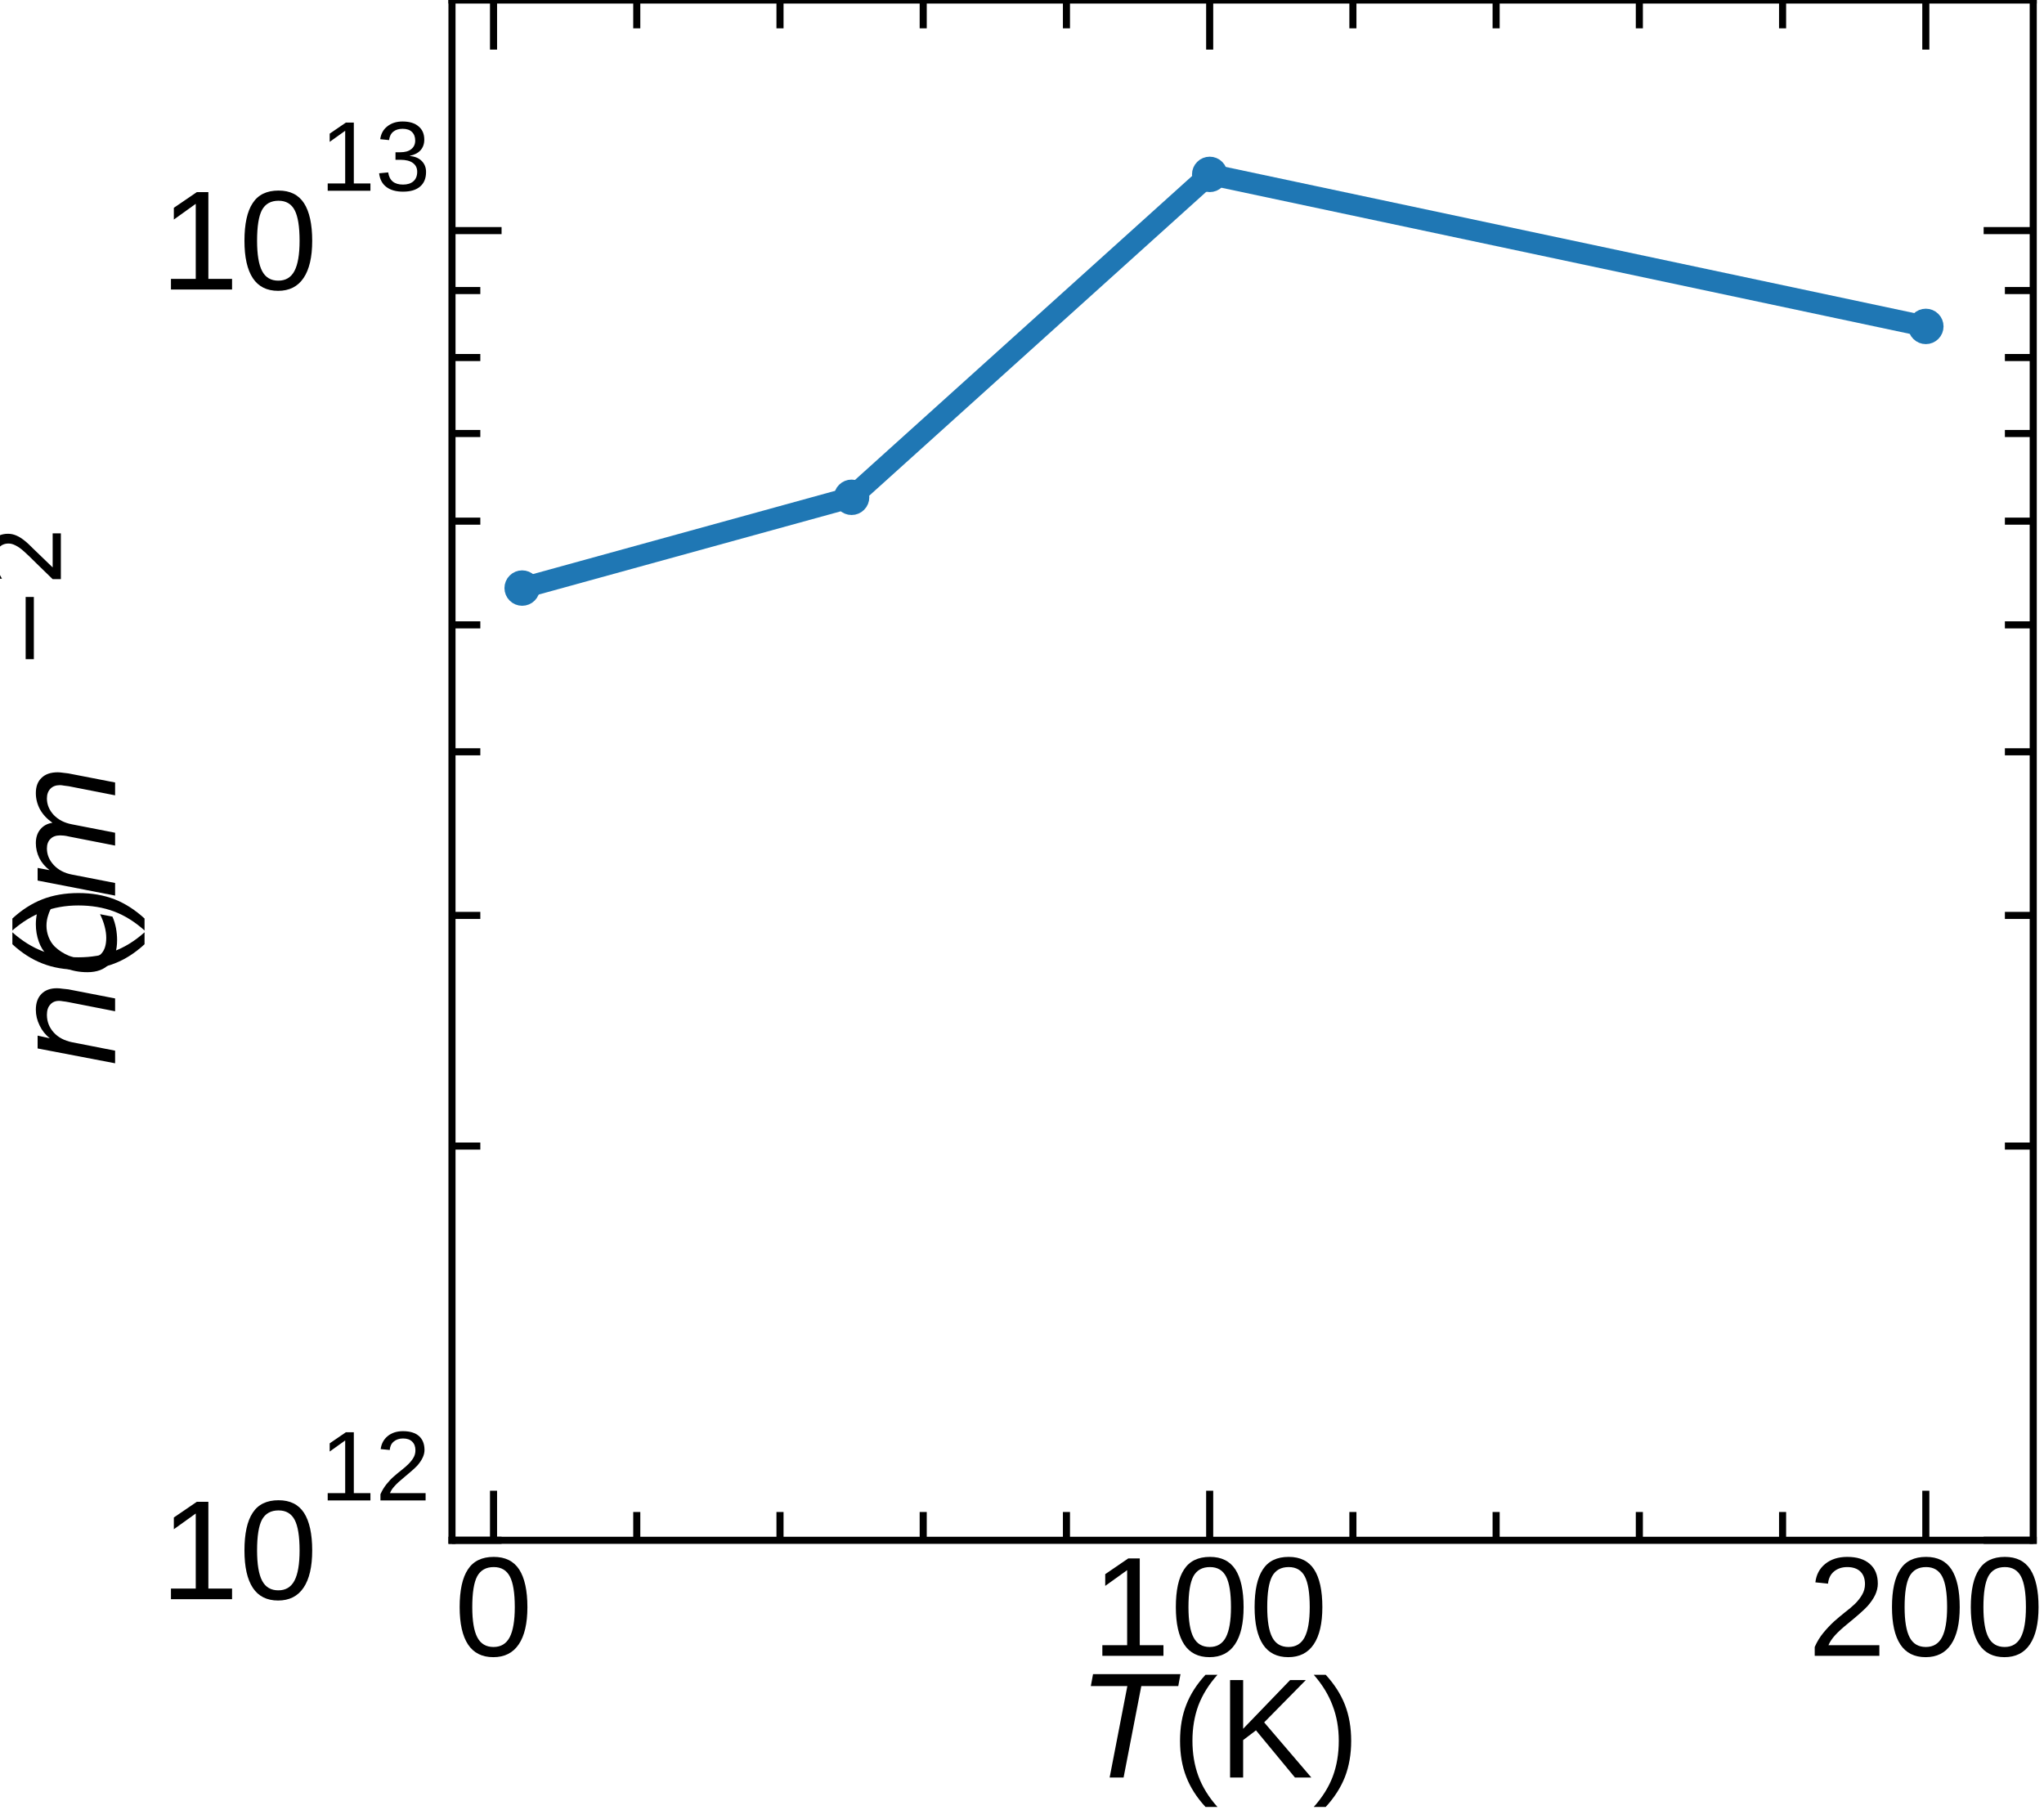
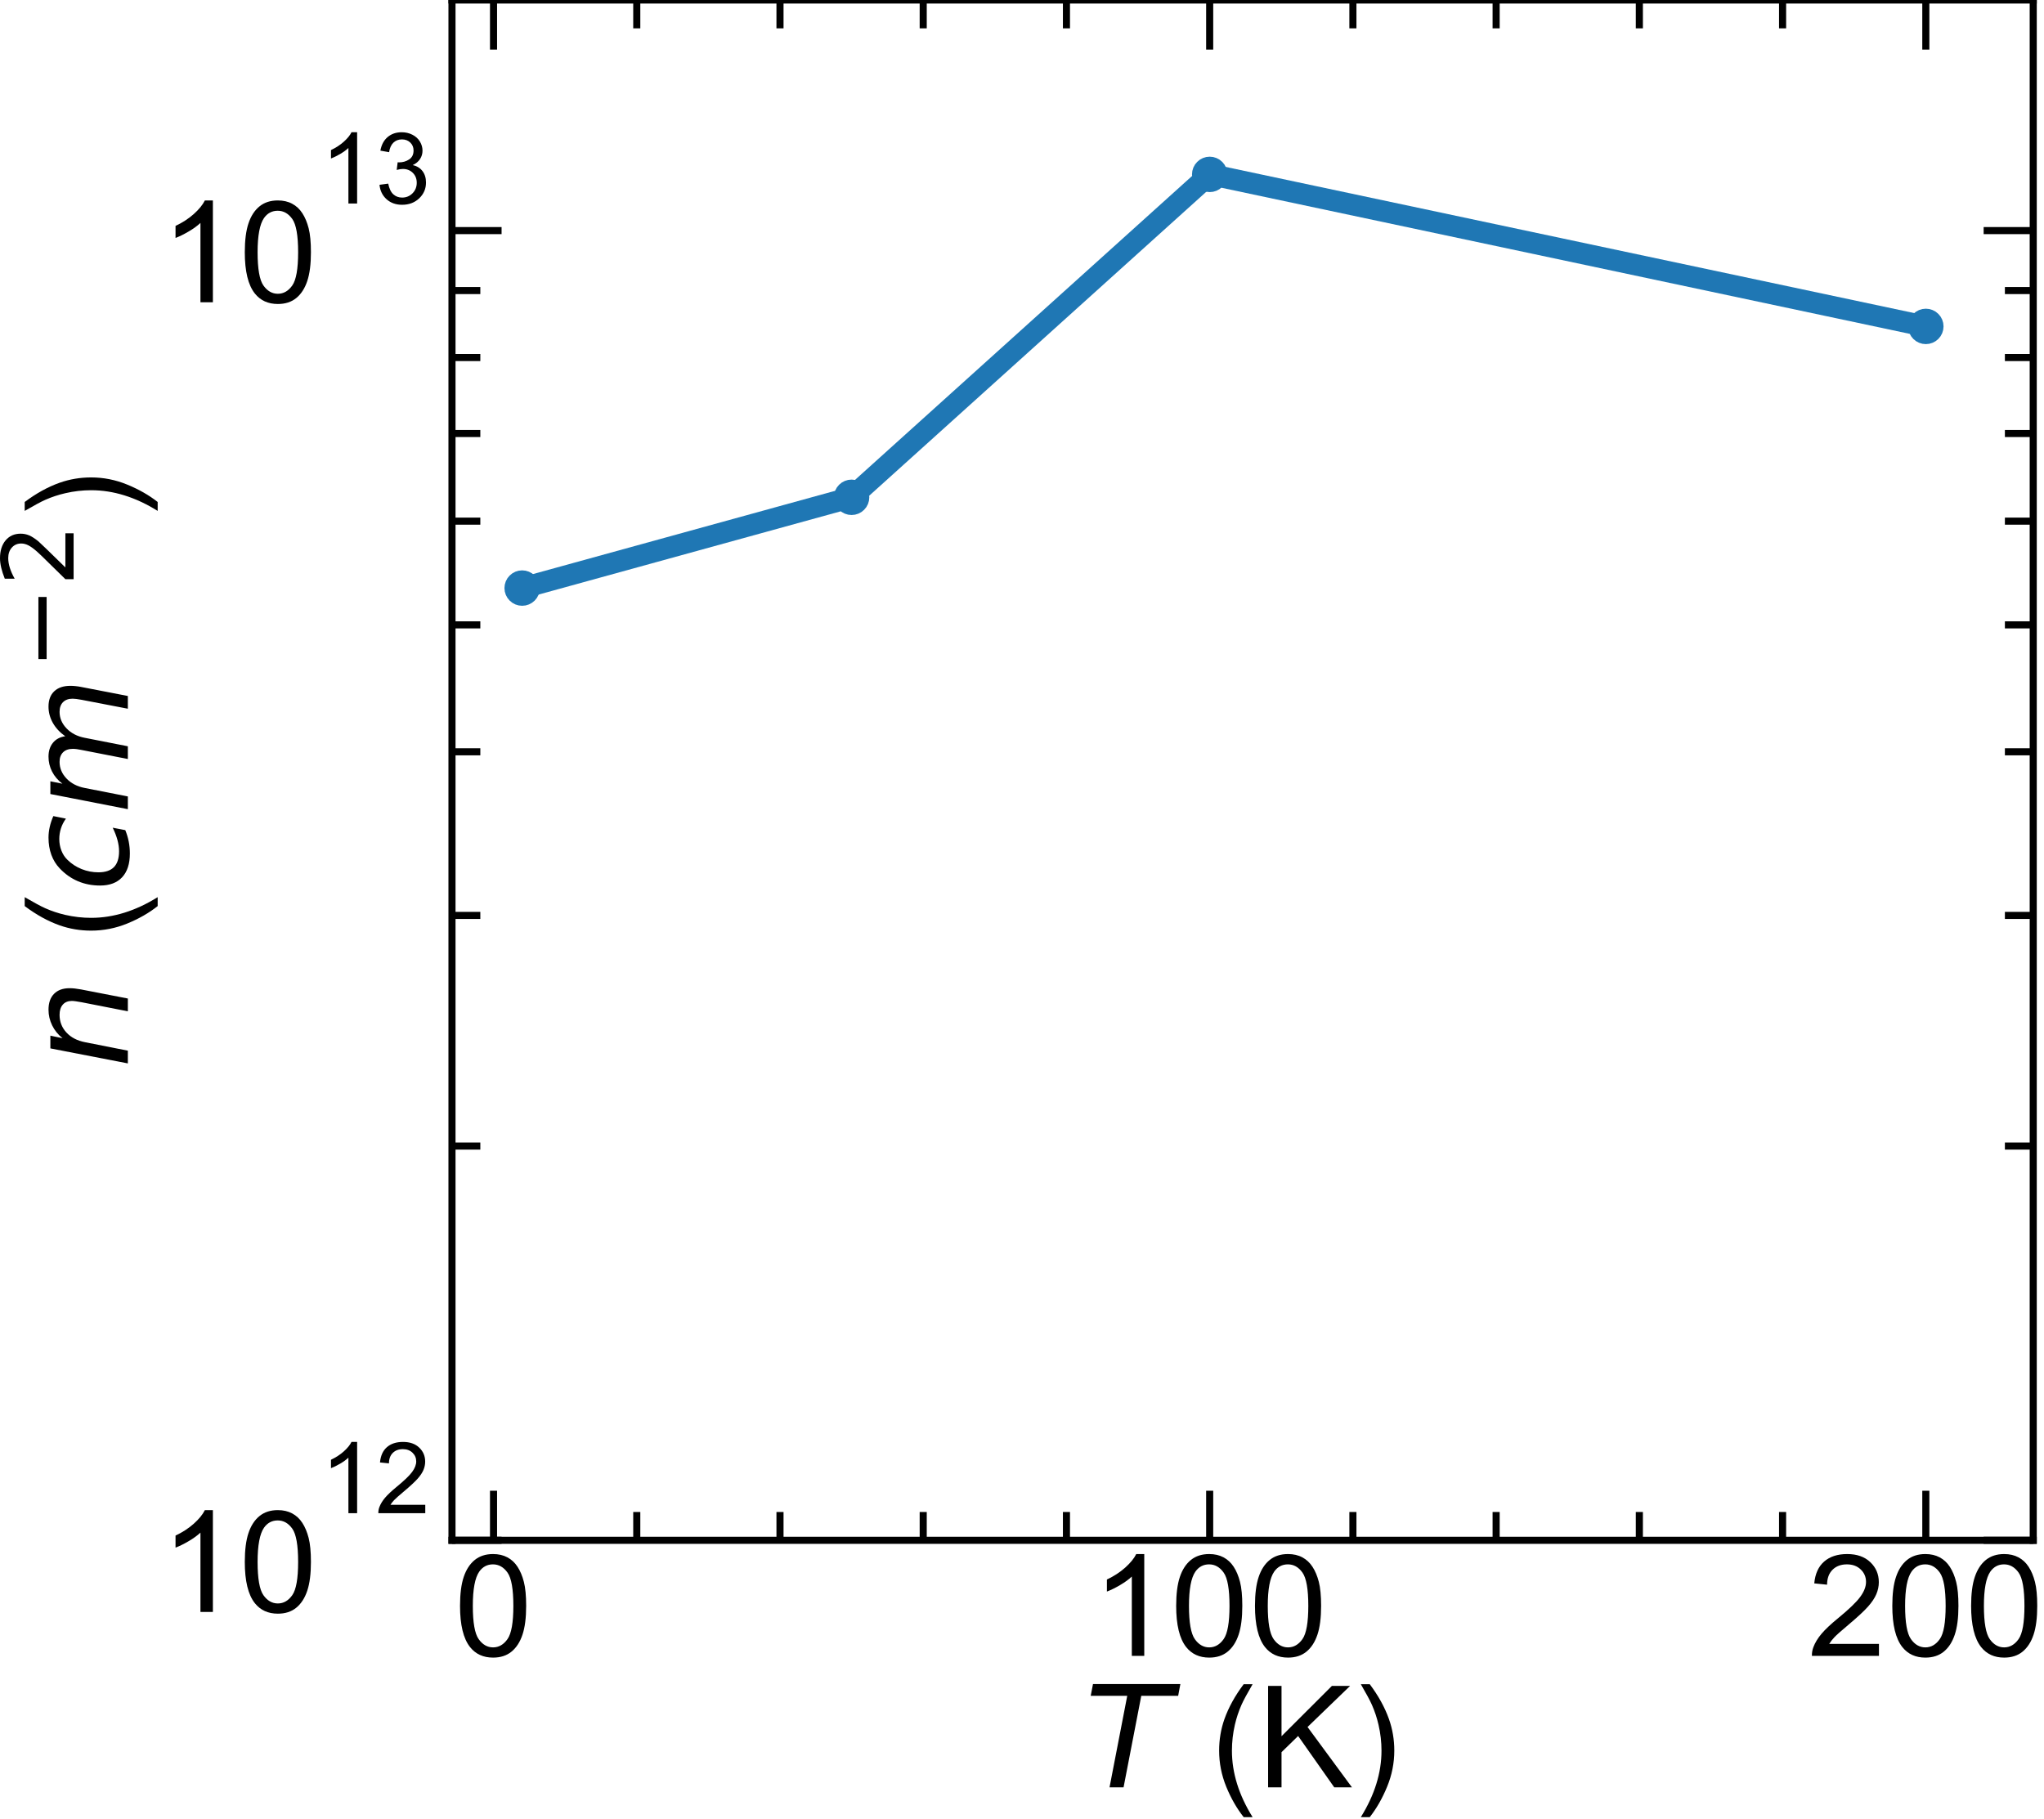
<svg xmlns="http://www.w3.org/2000/svg" xmlns:xlink="http://www.w3.org/1999/xlink" height="128.365pt" version="1.1" viewBox="0 0 144.26 128.365" width="144.26pt">
  <defs>
-     <style type="text/css">
- *{stroke-linecap:butt;stroke-linejoin:round;}
-   </style>
+     <style type="text/css">*{stroke-linecap:butt;stroke-linejoin:round;}</style>
  </defs>
  <g id="figure_1">
    <g id="patch_1">
      <path d="M 0 128.365  L 144.26 128.365  L 144.26 0  L 0 0  z " style="fill:none;" />
    </g>
    <g id="axes_1">
      <g id="patch_2">
        <path d="M 31.9 108.72  L 143.5 108.72  L 143.5 0  L 31.9 0  z " style="fill:none;" />
      </g>
      <g id="matplotlib.axis_1">
        <g id="xtick_1">
          <g id="line2d_1">
            <defs>
-               <path d="M 0 0  L 0 -3.5  " id="mf397311017" style="stroke:#000000;stroke-width:0.5;" />
-             </defs>
-             <g>
-               <use style="stroke:#000000;stroke-width:0.5;" x="34.832" xlink:href="#mf397311017" y="108.72" />
+               <path d="M 0 0  L 0 -3.5  " id="mb75abfbea4" style="stroke:#000000;stroke-width:0.5;" />
+             </defs>
+             <g>
+               <use style="stroke:#000000;stroke-width:0.5;" x="34.832" xlink:href="#mb75abfbea4" y="108.72" />
            </g>
          </g>
          <g id="line2d_2">
            <defs>
-               <path d="M 0 0  L 0 3.5  " id="m4612641845" style="stroke:#000000;stroke-width:0.5;" />
-             </defs>
-             <g>
-               <use style="stroke:#000000;stroke-width:0.5;" x="34.832" xlink:href="#m4612641845" y="0" />
+               <path d="M 0 0  L 0 3.5  " id="m9f901fd406" style="stroke:#000000;stroke-width:0.5;" />
+             </defs>
+             <g>
+               <use style="stroke:#000000;stroke-width:0.5;" x="34.832" xlink:href="#m9f901fd406" y="0" />
            </g>
          </g>
          <g id="text_1">
-             <text style="font-family:Arial;font-size:10px;font-style:normal;font-weight:normal;text-anchor:middle;" transform="rotate(-0, 34.83246, 116.8778)" x="34.832" y="116.878">0</text>
+             <g transform="translate(32.05199 116.8778)scale(0.1 -0.1)">
+               <defs>
+                 <path d="M 4.156 35.297  Q 4.156 48 6.766 55.734  Q 9.375 63.484 14.516 67.672  Q 19.672 71.875 27.484 71.875  Q 33.25 71.875 37.594 69.547  Q 41.938 67.234 44.766 62.859  Q 47.609 58.5 49.219 52.219  Q 50.828 45.953 50.828 35.297  Q 50.828 22.703 48.234 14.969  Q 45.656 7.234 40.5 3  Q 35.359 -1.219 27.484 -1.219  Q 17.141 -1.219 11.234 6.203  Q 4.156 15.141 4.156 35.297  z M 13.188 35.297  Q 13.188 17.672 17.312 11.828  Q 21.438 6 27.484 6  Q 33.547 6 37.672 11.859  Q 41.797 17.719 41.797 35.297  Q 41.797 52.984 37.672 58.781  Q 33.547 64.594 27.391 64.594  Q 21.344 64.594 17.719 59.469  Q 13.188 52.938 13.188 35.297  z " id="ArialMT-48" />
+               </defs>
+               <use xlink:href="#ArialMT-48" />
+             </g>
          </g>
        </g>
        <g id="xtick_2">
          <g id="line2d_3">
            <g>
-               <use style="stroke:#000000;stroke-width:0.5;" x="85.376" xlink:href="#mf397311017" y="108.72" />
+               <use style="stroke:#000000;stroke-width:0.5;" x="85.376" xlink:href="#mb75abfbea4" y="108.72" />
            </g>
          </g>
          <g id="line2d_4">
            <g>
-               <use style="stroke:#000000;stroke-width:0.5;" x="85.376" xlink:href="#m4612641845" y="0" />
+               <use style="stroke:#000000;stroke-width:0.5;" x="85.376" xlink:href="#m9f901fd406" y="0" />
            </g>
          </g>
          <g id="text_2">
-             <text style="font-family:Arial;font-size:10px;font-style:normal;font-weight:normal;text-anchor:middle;" transform="rotate(-0, 85.3755, 116.8778)" x="85.376" y="116.878">100</text>
+             <g transform="translate(77.03409 116.8778)scale(0.1 -0.1)">
+               <defs>
+                 <path d="M 37.25 0  L 28.469 0  L 28.469 56  Q 25.297 52.984 20.141 49.953  Q 14.984 46.922 10.891 45.406  L 10.891 53.906  Q 18.266 57.375 23.781 62.297  Q 29.297 67.234 31.594 71.875  L 37.25 71.875  z " id="ArialMT-49" />
+               </defs>
+               <use xlink:href="#ArialMT-49" />
+               <use x="55.615" xlink:href="#ArialMT-48" />
+               <use x="111.23" xlink:href="#ArialMT-48" />
+             </g>
          </g>
        </g>
        <g id="xtick_3">
          <g id="line2d_5">
            <g>
-               <use style="stroke:#000000;stroke-width:0.5;" x="135.919" xlink:href="#mf397311017" y="108.72" />
+               <use style="stroke:#000000;stroke-width:0.5;" x="135.919" xlink:href="#mb75abfbea4" y="108.72" />
            </g>
          </g>
          <g id="line2d_6">
            <g>
-               <use style="stroke:#000000;stroke-width:0.5;" x="135.919" xlink:href="#m4612641845" y="0" />
+               <use style="stroke:#000000;stroke-width:0.5;" x="135.919" xlink:href="#m9f901fd406" y="0" />
            </g>
          </g>
          <g id="text_3">
-             <text style="font-family:Arial;font-size:10px;font-style:normal;font-weight:normal;text-anchor:middle;" transform="rotate(-0, 135.9185, 116.8778)" x="135.919" y="116.878">200</text>
+             <g transform="translate(127.5771 116.8778)scale(0.1 -0.1)">
+               <defs>
+                 <path d="M 50.344 8.453  L 50.344 0  L 3.031 0  Q 2.938 3.172 4.047 6.109  Q 5.859 10.938 9.828 15.625  Q 13.812 20.312 21.344 26.469  Q 33.016 36.031 37.109 41.625  Q 41.219 47.219 41.219 52.203  Q 41.219 57.422 37.469 61  Q 33.734 64.594 27.734 64.594  Q 21.391 64.594 17.578 60.781  Q 13.766 56.984 13.719 50.25  L 4.688 51.172  Q 5.609 61.281 11.656 66.578  Q 17.719 71.875 27.938 71.875  Q 38.234 71.875 44.234 66.156  Q 50.25 60.453 50.25 52  Q 50.25 47.703 48.484 43.547  Q 46.734 39.406 42.656 34.812  Q 38.578 30.219 29.109 22.219  Q 21.188 15.578 18.938 13.203  Q 16.703 10.844 15.234 8.453  z " id="ArialMT-50" />
+               </defs>
+               <use xlink:href="#ArialMT-50" />
+               <use x="55.615" xlink:href="#ArialMT-48" />
+               <use x="111.23" xlink:href="#ArialMT-48" />
+             </g>
          </g>
        </g>
        <g id="xtick_4">
          <g id="line2d_7">
            <defs>
-               <path d="M 0 0  L 0 -2  " id="m159016a03f" style="stroke:#000000;stroke-width:0.5;" />
-             </defs>
-             <g>
-               <use style="stroke:#000000;stroke-width:0.5;" x="44.941" xlink:href="#m159016a03f" y="108.72" />
+               <path d="M 0 0  L 0 -2  " id="m0bf29bf6ca" style="stroke:#000000;stroke-width:0.5;" />
+             </defs>
+             <g>
+               <use style="stroke:#000000;stroke-width:0.5;" x="44.941" xlink:href="#m0bf29bf6ca" y="108.72" />
            </g>
          </g>
          <g id="line2d_8">
            <defs>
-               <path d="M 0 0  L 0 2  " id="mcae2d88d6a" style="stroke:#000000;stroke-width:0.5;" />
-             </defs>
-             <g>
-               <use style="stroke:#000000;stroke-width:0.5;" x="44.941" xlink:href="#mcae2d88d6a" y="0" />
+               <path d="M 0 0  L 0 2  " id="me908c769a8" style="stroke:#000000;stroke-width:0.5;" />
+             </defs>
+             <g>
+               <use style="stroke:#000000;stroke-width:0.5;" x="44.941" xlink:href="#me908c769a8" y="0" />
            </g>
          </g>
        </g>
        <g id="xtick_5">
          <g id="line2d_9">
            <g>
-               <use style="stroke:#000000;stroke-width:0.5;" x="55.05" xlink:href="#m159016a03f" y="108.72" />
+               <use style="stroke:#000000;stroke-width:0.5;" x="55.05" xlink:href="#m0bf29bf6ca" y="108.72" />
            </g>
          </g>
          <g id="line2d_10">
            <g>
-               <use style="stroke:#000000;stroke-width:0.5;" x="55.05" xlink:href="#mcae2d88d6a" y="0" />
+               <use style="stroke:#000000;stroke-width:0.5;" x="55.05" xlink:href="#me908c769a8" y="0" />
            </g>
          </g>
        </g>
        <g id="xtick_6">
          <g id="line2d_11">
            <g>
-               <use style="stroke:#000000;stroke-width:0.5;" x="65.158" xlink:href="#m159016a03f" y="108.72" />
+               <use style="stroke:#000000;stroke-width:0.5;" x="65.158" xlink:href="#m0bf29bf6ca" y="108.72" />
            </g>
          </g>
          <g id="line2d_12">
            <g>
-               <use style="stroke:#000000;stroke-width:0.5;" x="65.158" xlink:href="#mcae2d88d6a" y="0" />
+               <use style="stroke:#000000;stroke-width:0.5;" x="65.158" xlink:href="#me908c769a8" y="0" />
            </g>
          </g>
        </g>
        <g id="xtick_7">
          <g id="line2d_13">
            <g>
-               <use style="stroke:#000000;stroke-width:0.5;" x="75.267" xlink:href="#m159016a03f" y="108.72" />
+               <use style="stroke:#000000;stroke-width:0.5;" x="75.267" xlink:href="#m0bf29bf6ca" y="108.72" />
            </g>
          </g>
          <g id="line2d_14">
            <g>
-               <use style="stroke:#000000;stroke-width:0.5;" x="75.267" xlink:href="#mcae2d88d6a" y="0" />
+               <use style="stroke:#000000;stroke-width:0.5;" x="75.267" xlink:href="#me908c769a8" y="0" />
            </g>
          </g>
        </g>
        <g id="xtick_8">
          <g id="line2d_15">
            <g>
-               <use style="stroke:#000000;stroke-width:0.5;" x="95.484" xlink:href="#m159016a03f" y="108.72" />
+               <use style="stroke:#000000;stroke-width:0.5;" x="95.484" xlink:href="#m0bf29bf6ca" y="108.72" />
            </g>
          </g>
          <g id="line2d_16">
            <g>
-               <use style="stroke:#000000;stroke-width:0.5;" x="95.484" xlink:href="#mcae2d88d6a" y="0" />
+               <use style="stroke:#000000;stroke-width:0.5;" x="95.484" xlink:href="#me908c769a8" y="0" />
            </g>
          </g>
        </g>
        <g id="xtick_9">
          <g id="line2d_17">
            <g>
-               <use style="stroke:#000000;stroke-width:0.5;" x="105.593" xlink:href="#m159016a03f" y="108.72" />
+               <use style="stroke:#000000;stroke-width:0.5;" x="105.593" xlink:href="#m0bf29bf6ca" y="108.72" />
            </g>
          </g>
          <g id="line2d_18">
            <g>
-               <use style="stroke:#000000;stroke-width:0.5;" x="105.593" xlink:href="#mcae2d88d6a" y="0" />
+               <use style="stroke:#000000;stroke-width:0.5;" x="105.593" xlink:href="#me908c769a8" y="0" />
            </g>
          </g>
        </g>
        <g id="xtick_10">
          <g id="line2d_19">
            <g>
-               <use style="stroke:#000000;stroke-width:0.5;" x="115.701" xlink:href="#m159016a03f" y="108.72" />
+               <use style="stroke:#000000;stroke-width:0.5;" x="115.701" xlink:href="#m0bf29bf6ca" y="108.72" />
            </g>
          </g>
          <g id="line2d_20">
            <g>
-               <use style="stroke:#000000;stroke-width:0.5;" x="115.701" xlink:href="#mcae2d88d6a" y="0" />
+               <use style="stroke:#000000;stroke-width:0.5;" x="115.701" xlink:href="#me908c769a8" y="0" />
            </g>
          </g>
        </g>
        <g id="xtick_11">
          <g id="line2d_21">
            <g>
-               <use style="stroke:#000000;stroke-width:0.5;" x="125.81" xlink:href="#m159016a03f" y="108.72" />
+               <use style="stroke:#000000;stroke-width:0.5;" x="125.81" xlink:href="#m0bf29bf6ca" y="108.72" />
            </g>
          </g>
          <g id="line2d_22">
            <g>
-               <use style="stroke:#000000;stroke-width:0.5;" x="125.81" xlink:href="#mcae2d88d6a" y="0" />
+               <use style="stroke:#000000;stroke-width:0.5;" x="125.81" xlink:href="#me908c769a8" y="0" />
            </g>
          </g>
        </g>
        <g id="text_4">
-           <g transform="translate(76.55 126.1653)">
-             <text>
-               <tspan style="font-family:DejaVu Sans;font-size:10px;font-style:oblique;font-weight:oblique;" x="0" y="-0.703">T</tspan>
-               <tspan style="font-family:Arial;font-size:10px;font-style:regular;font-weight:regular;" x="6.108 8.887 12.217 18.887" y="-0.703"> (K)</tspan>
-             </text>
+           <g transform="translate(76.55 126.1653)scale(0.1 -0.1)">
+             <defs>
+               <path d="M 5.906 72.906  L 67.578 72.906  L 66.016 64.594  L 39.984 64.594  L 27.484 0  L 17.578 0  L 30.078 64.594  L 4.297 64.594  z " id="DejaVuSans-Oblique-84" />
+               <path id="ArialMT-32" />
+               <path d="M 23.391 -21.047  Q 16.109 -11.859 11.078 0.438  Q 6.062 12.75 6.062 25.922  Q 6.062 37.547 9.812 48.188  Q 14.203 60.547 23.391 72.797  L 29.688 72.797  Q 23.781 62.641 21.875 58.297  Q 18.891 51.562 17.188 44.234  Q 15.094 35.109 15.094 25.875  Q 15.094 2.391 29.688 -21.047  z " id="ArialMT-40" />
+               <path d="M 7.328 0  L 7.328 71.578  L 16.797 71.578  L 16.797 36.078  L 52.344 71.578  L 65.188 71.578  L 35.156 42.578  L 66.5 0  L 54 0  L 28.516 36.234  L 16.797 24.812  L 16.797 0  z " id="ArialMT-75" />
+               <path d="M 12.359 -21.047  L 6.062 -21.047  Q 20.656 2.391 20.656 25.875  Q 20.656 35.062 18.562 44.094  Q 16.891 51.422 13.922 58.156  Q 12.016 62.547 6.062 72.797  L 12.359 72.797  Q 21.531 60.547 25.922 48.188  Q 29.688 37.547 29.688 25.922  Q 29.688 12.75 24.625 0.438  Q 19.578 -11.859 12.359 -21.047  z " id="ArialMT-41" />
+             </defs>
+             <use transform="translate(0 0.09375)" xlink:href="#DejaVuSans-Oblique-84" />
+             <use transform="translate(61.08398 0.09375)" xlink:href="#ArialMT-32" />
+             <use transform="translate(88.86719 0.09375)" xlink:href="#ArialMT-40" />
+             <use transform="translate(122.168 0.09375)" xlink:href="#ArialMT-75" />
+             <use transform="translate(188.8672 0.09375)" xlink:href="#ArialMT-41" />
          </g>
        </g>
      </g>
      <g id="matplotlib.axis_2">
        <g id="ytick_1">
          <g id="line2d_23">
            <defs>
-               <path d="M 0 0  L 3.5 0  " id="m69d21731dd" style="stroke:#000000;stroke-width:0.5;" />
-             </defs>
-             <g>
-               <use style="stroke:#000000;stroke-width:0.5;" x="31.9" xlink:href="#m69d21731dd" y="108.72" />
+               <path d="M 0 0  L 3.5 0  " id="m44156d65a5" style="stroke:#000000;stroke-width:0.5;" />
+             </defs>
+             <g>
+               <use style="stroke:#000000;stroke-width:0.5;" x="31.9" xlink:href="#m44156d65a5" y="108.72" />
            </g>
          </g>
          <g id="line2d_24">
            <defs>
-               <path d="M 0 0  L -3.5 0  " id="m07121c14c7" style="stroke:#000000;stroke-width:0.5;" />
-             </defs>
-             <g>
-               <use style="stroke:#000000;stroke-width:0.5;" x="143.5" xlink:href="#m07121c14c7" y="108.72" />
+               <path d="M 0 0  L -3.5 0  " id="m4606a981f9" style="stroke:#000000;stroke-width:0.5;" />
+             </defs>
+             <g>
+               <use style="stroke:#000000;stroke-width:0.5;" x="143.5" xlink:href="#m4606a981f9" y="108.72" />
            </g>
          </g>
          <g id="text_5">
-             <g transform="translate(11.3 113.8762)">
-               <text>
-                 <tspan style="font-family:Arial;font-size:10px;font-style:regular;font-weight:regular;" x="0 5.562" y="-0.999">10</tspan>
-                 <tspan style="font-family:Arial;font-size:7px;font-style:regular;font-weight:regular;" x="11.297 15.19" y="-7.969">12</tspan>
-               </text>
+             <g transform="translate(11.3 113.8762)scale(0.1 -0.1)">
+               <use transform="translate(0 0.99375)" xlink:href="#ArialMT-49" />
+               <use transform="translate(55.61523 0.99375)" xlink:href="#ArialMT-48" />
+               <use transform="translate(112.9728 70.6875)scale(0.7)" xlink:href="#ArialMT-49" />
+               <use transform="translate(151.9035 70.6875)scale(0.7)" xlink:href="#ArialMT-50" />
            </g>
          </g>
        </g>
        <g id="ytick_2">
          <g id="line2d_25">
            <g>
-               <use style="stroke:#000000;stroke-width:0.5;" x="31.9" xlink:href="#m69d21731dd" y="16.278" />
+               <use style="stroke:#000000;stroke-width:0.5;" x="31.9" xlink:href="#m44156d65a5" y="16.278" />
            </g>
          </g>
          <g id="line2d_26">
            <g>
-               <use style="stroke:#000000;stroke-width:0.5;" x="143.5" xlink:href="#m07121c14c7" y="16.278" />
+               <use style="stroke:#000000;stroke-width:0.5;" x="143.5" xlink:href="#m4606a981f9" y="16.278" />
            </g>
          </g>
          <g id="text_6">
-             <g transform="translate(11.3 21.43444)">
-               <text>
-                 <tspan style="font-family:Arial;font-size:10px;font-style:regular;font-weight:regular;" x="0 5.562" y="-0.999">10</tspan>
-                 <tspan style="font-family:Arial;font-size:7px;font-style:regular;font-weight:regular;" x="11.297 15.19" y="-7.969">13</tspan>
-               </text>
+             <g transform="translate(11.3 21.43444)scale(0.1 -0.1)">
+               <defs>
+                 <path d="M 4.203 18.891  L 12.984 20.062  Q 14.5 12.594 18.141 9.297  Q 21.781 6 27 6  Q 33.203 6 37.469 10.297  Q 41.75 14.594 41.75 20.953  Q 41.75 27 37.797 30.922  Q 33.844 34.859 27.734 34.859  Q 25.25 34.859 21.531 33.891  L 22.516 41.609  Q 23.391 41.5 23.922 41.5  Q 29.547 41.5 34.031 44.422  Q 38.531 47.359 38.531 53.469  Q 38.531 58.297 35.25 61.469  Q 31.984 64.656 26.812 64.656  Q 21.688 64.656 18.266 61.422  Q 14.844 58.203 13.875 51.766  L 5.078 53.328  Q 6.688 62.156 12.391 67.016  Q 18.109 71.875 26.609 71.875  Q 32.469 71.875 37.391 69.359  Q 42.328 66.844 44.938 62.5  Q 47.562 58.156 47.562 53.266  Q 47.562 48.641 45.062 44.828  Q 42.578 41.016 37.703 38.766  Q 44.047 37.312 47.562 32.688  Q 51.078 28.078 51.078 21.141  Q 51.078 11.766 44.234 5.25  Q 37.406 -1.266 26.953 -1.266  Q 17.531 -1.266 11.297 4.344  Q 5.078 9.969 4.203 18.891  z " id="ArialMT-51" />
+               </defs>
+               <use transform="translate(0 0.99375)" xlink:href="#ArialMT-49" />
+               <use transform="translate(55.61523 0.99375)" xlink:href="#ArialMT-48" />
+               <use transform="translate(112.9728 70.6875)scale(0.7)" xlink:href="#ArialMT-49" />
+               <use transform="translate(151.9035 70.6875)scale(0.7)" xlink:href="#ArialMT-51" />
            </g>
          </g>
        </g>
        <g id="ytick_3">
          <g id="line2d_27">
            <defs>
-               <path d="M 0 0  L 2 0  " id="mc5a9ac0490" style="stroke:#000000;stroke-width:0.5;" />
-             </defs>
-             <g>
-               <use style="stroke:#000000;stroke-width:0.5;" x="31.9" xlink:href="#mc5a9ac0490" y="80.892" />
+               <path d="M 0 0  L 2 0  " id="m4d5f81024d" style="stroke:#000000;stroke-width:0.5;" />
+             </defs>
+             <g>
+               <use style="stroke:#000000;stroke-width:0.5;" x="31.9" xlink:href="#m4d5f81024d" y="80.892" />
            </g>
          </g>
          <g id="line2d_28">
            <defs>
-               <path d="M 0 0  L -2 0  " id="mc1e963458e" style="stroke:#000000;stroke-width:0.5;" />
-             </defs>
-             <g>
-               <use style="stroke:#000000;stroke-width:0.5;" x="143.5" xlink:href="#mc1e963458e" y="80.892" />
+               <path d="M 0 0  L -2 0  " id="mb7ea8b5015" style="stroke:#000000;stroke-width:0.5;" />
+             </defs>
+             <g>
+               <use style="stroke:#000000;stroke-width:0.5;" x="143.5" xlink:href="#mb7ea8b5015" y="80.892" />
            </g>
          </g>
        </g>
        <g id="ytick_4">
          <g id="line2d_29">
            <g>
-               <use style="stroke:#000000;stroke-width:0.5;" x="31.9" xlink:href="#mc5a9ac0490" y="64.614" />
+               <use style="stroke:#000000;stroke-width:0.5;" x="31.9" xlink:href="#m4d5f81024d" y="64.614" />
            </g>
          </g>
          <g id="line2d_30">
            <g>
-               <use style="stroke:#000000;stroke-width:0.5;" x="143.5" xlink:href="#mc1e963458e" y="64.614" />
+               <use style="stroke:#000000;stroke-width:0.5;" x="143.5" xlink:href="#mb7ea8b5015" y="64.614" />
            </g>
          </g>
        </g>
        <g id="ytick_5">
          <g id="line2d_31">
            <g>
-               <use style="stroke:#000000;stroke-width:0.5;" x="31.9" xlink:href="#mc5a9ac0490" y="53.064" />
+               <use style="stroke:#000000;stroke-width:0.5;" x="31.9" xlink:href="#m4d5f81024d" y="53.064" />
            </g>
          </g>
          <g id="line2d_32">
            <g>
-               <use style="stroke:#000000;stroke-width:0.5;" x="143.5" xlink:href="#mc1e963458e" y="53.064" />
+               <use style="stroke:#000000;stroke-width:0.5;" x="143.5" xlink:href="#mb7ea8b5015" y="53.064" />
            </g>
          </g>
        </g>
        <g id="ytick_6">
          <g id="line2d_33">
            <g>
-               <use style="stroke:#000000;stroke-width:0.5;" x="31.9" xlink:href="#mc5a9ac0490" y="44.106" />
+               <use style="stroke:#000000;stroke-width:0.5;" x="31.9" xlink:href="#m4d5f81024d" y="44.106" />
            </g>
          </g>
          <g id="line2d_34">
            <g>
-               <use style="stroke:#000000;stroke-width:0.5;" x="143.5" xlink:href="#mc1e963458e" y="44.106" />
+               <use style="stroke:#000000;stroke-width:0.5;" x="143.5" xlink:href="#mb7ea8b5015" y="44.106" />
            </g>
          </g>
        </g>
        <g id="ytick_7">
          <g id="line2d_35">
            <g>
-               <use style="stroke:#000000;stroke-width:0.5;" x="31.9" xlink:href="#mc5a9ac0490" y="36.786" />
+               <use style="stroke:#000000;stroke-width:0.5;" x="31.9" xlink:href="#m4d5f81024d" y="36.786" />
            </g>
          </g>
          <g id="line2d_36">
            <g>
-               <use style="stroke:#000000;stroke-width:0.5;" x="143.5" xlink:href="#mc1e963458e" y="36.786" />
+               <use style="stroke:#000000;stroke-width:0.5;" x="143.5" xlink:href="#mb7ea8b5015" y="36.786" />
            </g>
          </g>
        </g>
        <g id="ytick_8">
          <g id="line2d_37">
            <g>
-               <use style="stroke:#000000;stroke-width:0.5;" x="31.9" xlink:href="#mc5a9ac0490" y="30.598" />
+               <use style="stroke:#000000;stroke-width:0.5;" x="31.9" xlink:href="#m4d5f81024d" y="30.598" />
            </g>
          </g>
          <g id="line2d_38">
            <g>
-               <use style="stroke:#000000;stroke-width:0.5;" x="143.5" xlink:href="#mc1e963458e" y="30.598" />
+               <use style="stroke:#000000;stroke-width:0.5;" x="143.5" xlink:href="#mb7ea8b5015" y="30.598" />
            </g>
          </g>
        </g>
        <g id="ytick_9">
          <g id="line2d_39">
            <g>
-               <use style="stroke:#000000;stroke-width:0.5;" x="31.9" xlink:href="#mc5a9ac0490" y="25.237" />
+               <use style="stroke:#000000;stroke-width:0.5;" x="31.9" xlink:href="#m4d5f81024d" y="25.237" />
            </g>
          </g>
          <g id="line2d_40">
            <g>
-               <use style="stroke:#000000;stroke-width:0.5;" x="143.5" xlink:href="#mc1e963458e" y="25.237" />
+               <use style="stroke:#000000;stroke-width:0.5;" x="143.5" xlink:href="#mb7ea8b5015" y="25.237" />
            </g>
          </g>
        </g>
        <g id="ytick_10">
          <g id="line2d_41">
            <g>
-               <use style="stroke:#000000;stroke-width:0.5;" x="31.9" xlink:href="#mc5a9ac0490" y="20.508" />
+               <use style="stroke:#000000;stroke-width:0.5;" x="31.9" xlink:href="#m4d5f81024d" y="20.508" />
            </g>
          </g>
          <g id="line2d_42">
            <g>
-               <use style="stroke:#000000;stroke-width:0.5;" x="143.5" xlink:href="#mc1e963458e" y="20.508" />
+               <use style="stroke:#000000;stroke-width:0.5;" x="143.5" xlink:href="#mb7ea8b5015" y="20.508" />
            </g>
          </g>
        </g>
        <g id="text_7">
-           <g transform="translate(9.1 75.41)rotate(-90)">
-             <text>
-               <tspan style="font-family:DejaVu Sans;font-size:10px;font-style:oblique;font-weight:oblique;" x="0 12.446 17.944" y="-0.977">ncm</tspan>
-               <tspan style="font-family:Arial;font-size:10px;font-style:regular;font-weight:regular;" x="6.338 9.116 38.742" y="-0.977"> ()</tspan>
-               <tspan style="font-family:DejaVu Sans;font-size:7px;font-style:book;font-weight:book;" x="28.15 34.015" y="-4.805">−2</tspan>
-             </text>
+           <g transform="translate(9.1 75.41)rotate(-90)scale(0.1 -0.1)">
+             <defs>
+               <path d="M 55.719 33.016  L 49.312 0  L 40.281 0  L 46.688 32.672  Q 47.125 34.969 47.359 36.719  Q 47.609 38.484 47.609 39.5  Q 47.609 43.609 45.016 45.891  Q 42.438 48.188 37.797 48.188  Q 30.562 48.188 25.344 43.375  Q 20.125 38.578 18.5 30.328  L 12.5 0  L 3.516 0  L 14.109 54.688  L 23.094 54.688  L 21.297 46.094  Q 25.047 50.828 30.312 53.406  Q 35.594 56 41.406 56  Q 48.641 56 52.609 52.094  Q 56.594 48.188 56.594 41.109  Q 56.594 39.359 56.375 37.359  Q 56.156 35.359 55.719 33.016  z " id="DejaVuSans-Oblique-110" />
+               <path d="M 53.609 52.594  L 51.812 43.703  Q 48.578 46.047 44.938 47.219  Q 41.312 48.391 37.406 48.391  Q 33.109 48.391 29.219 46.875  Q 25.344 45.359 22.703 42.578  Q 18.5 38.328 16.203 32.609  Q 13.922 26.906 13.922 20.797  Q 13.922 13.422 17.609 9.812  Q 21.297 6.203 28.812 6.203  Q 32.516 6.203 36.688 7.328  Q 40.875 8.453 45.406 10.688  L 43.703 1.812  Q 39.797 0.203 35.672 -0.609  Q 31.547 -1.422 27.203 -1.422  Q 16.312 -1.422 10.453 4.016  Q 4.594 9.469 4.594 19.578  Q 4.594 28.078 7.641 35.234  Q 10.688 42.391 16.703 48.094  Q 20.797 52 26.312 54  Q 31.844 56 38.375 56  Q 42.188 56 45.938 55.141  Q 49.703 54.297 53.609 52.594  z " id="DejaVuSans-Oblique-99" />
+               <path d="M 89.797 33.016  L 83.406 0  L 74.422 0  L 80.719 32.719  Q 81.109 34.812 81.297 36.328  Q 81.5 37.844 81.5 38.922  Q 81.5 43.312 79.047 45.75  Q 76.609 48.188 72.219 48.188  Q 65.672 48.188 60.547 43.281  Q 55.422 38.375 53.906 30.516  L 47.906 0  L 38.922 0  L 45.312 32.719  Q 45.703 34.516 45.891 36.047  Q 46.094 37.594 46.094 38.812  Q 46.094 43.266 43.656 45.719  Q 41.219 48.188 36.922 48.188  Q 30.281 48.188 25.141 43.281  Q 20.016 38.375 18.5 30.516  L 12.5 0  L 3.516 0  L 14.203 54.688  L 23.188 54.688  L 21.484 46.188  Q 25.141 50.984 30.047 53.484  Q 34.969 56 40.578 56  Q 46.531 56 50.359 52.875  Q 54.203 49.75 54.984 44.188  Q 59.078 49.953 64.469 52.969  Q 69.875 56 75.875 56  Q 82.906 56 86.734 51.953  Q 90.578 47.906 90.578 40.484  Q 90.578 38.875 90.375 36.938  Q 90.188 35.016 89.797 33.016  z " id="DejaVuSans-Oblique-109" />
+               <path d="M 10.594 35.5  L 73.188 35.5  L 73.188 27.203  L 10.594 27.203  z " id="DejaVuSans-8722" />
+               <path d="M 19.188 8.297  L 53.609 8.297  L 53.609 0  L 7.328 0  L 7.328 8.297  Q 12.938 14.109 22.625 23.891  Q 32.328 33.688 34.812 36.531  Q 39.547 41.844 41.422 45.531  Q 43.312 49.219 43.312 52.781  Q 43.312 58.594 39.234 62.25  Q 35.156 65.922 28.609 65.922  Q 23.969 65.922 18.812 64.312  Q 13.672 62.703 7.812 59.422  L 7.812 69.391  Q 13.766 71.781 18.938 73  Q 24.125 74.219 28.422 74.219  Q 39.75 74.219 46.484 68.547  Q 53.219 62.891 53.219 53.422  Q 53.219 48.922 51.531 44.891  Q 49.859 40.875 45.406 35.406  Q 44.188 33.984 37.641 27.219  Q 31.109 20.453 19.188 8.297  z " id="DejaVuSans-50" />
+             </defs>
+             <use transform="translate(0 0.765625)" xlink:href="#DejaVuSans-Oblique-110" />
+             <use transform="translate(63.37891 0.765625)" xlink:href="#ArialMT-32" />
+             <use transform="translate(91.16211 0.765625)" xlink:href="#ArialMT-40" />
+             <use transform="translate(124.4629 0.765625)" xlink:href="#DejaVuSans-Oblique-99" />
+             <use transform="translate(179.4434 0.765625)" xlink:href="#DejaVuSans-Oblique-109" />
+             <use transform="translate(281.5054 39.04688)scale(0.7)" xlink:href="#DejaVuSans-8722" />
+             <use transform="translate(340.1577 39.04688)scale(0.7)" xlink:href="#DejaVuSans-50" />
+             <use transform="translate(387.4282 0.765625)" xlink:href="#ArialMT-41" />
          </g>
        </g>
      </g>
      <g id="line2d_43">
-         <path clip-path="url(#pd324c07557)" d="M 36.853 41.508  L 60.103 35.101  L 85.378 12.309  L 135.92 23.039  " style="fill:none;stroke:#1f77b4;stroke-linecap:square;stroke-width:1.5;" />
+         <path clip-path="url(#p3045ffcce9)" d="M 36.853 41.508  L 60.103 35.101  L 85.378 12.309  L 135.92 23.039  " style="fill:none;stroke:#1f77b4;stroke-linecap:square;stroke-width:1.5;" />
        <defs>
-           <path d="M 0 0.75  C 0.199 0.75 0.39 0.671 0.53 0.53  C 0.671 0.39 0.75 0.199 0.75 0  C 0.75 -0.199 0.671 -0.39 0.53 -0.53  C 0.39 -0.671 0.199 -0.75 0 -0.75  C -0.199 -0.75 -0.39 -0.671 -0.53 -0.53  C -0.671 -0.39 -0.75 -0.199 -0.75 0  C -0.75 0.199 -0.671 0.39 -0.53 0.53  C -0.39 0.671 -0.199 0.75 0 0.75  z " id="m00c6a63210" style="stroke:#1f77b4;" />
+           <path d="M 0 0.75  C 0.199 0.75 0.39 0.671 0.53 0.53  C 0.671 0.39 0.75 0.199 0.75 0  C 0.75 -0.199 0.671 -0.39 0.53 -0.53  C 0.39 -0.671 0.199 -0.75 0 -0.75  C -0.199 -0.75 -0.39 -0.671 -0.53 -0.53  C -0.671 -0.39 -0.75 -0.199 -0.75 0  C -0.75 0.199 -0.671 0.39 -0.53 0.53  C -0.39 0.671 -0.199 0.75 0 0.75  z " id="m558d8dff18" style="stroke:#1f77b4;" />
        </defs>
-         <g clip-path="url(#pd324c07557)">
-           <use style="fill:#1f77b4;stroke:#1f77b4;" x="36.853" xlink:href="#m00c6a63210" y="41.508" />
-           <use style="fill:#1f77b4;stroke:#1f77b4;" x="60.103" xlink:href="#m00c6a63210" y="35.101" />
-           <use style="fill:#1f77b4;stroke:#1f77b4;" x="85.378" xlink:href="#m00c6a63210" y="12.309" />
-           <use style="fill:#1f77b4;stroke:#1f77b4;" x="135.92" xlink:href="#m00c6a63210" y="23.039" />
+         <g clip-path="url(#p3045ffcce9)">
+           <use style="fill:#1f77b4;stroke:#1f77b4;" x="36.853" xlink:href="#m558d8dff18" y="41.508" />
+           <use style="fill:#1f77b4;stroke:#1f77b4;" x="60.103" xlink:href="#m558d8dff18" y="35.101" />
+           <use style="fill:#1f77b4;stroke:#1f77b4;" x="85.378" xlink:href="#m558d8dff18" y="12.309" />
+           <use style="fill:#1f77b4;stroke:#1f77b4;" x="135.92" xlink:href="#m558d8dff18" y="23.039" />
        </g>
      </g>
      <g id="patch_3">
        <path d="M 31.9 108.72  L 31.9 0  " style="fill:none;stroke:#000000;stroke-linecap:square;stroke-linejoin:miter;stroke-width:0.5;" />
      </g>
      <g id="patch_4">
        <path d="M 143.5 108.72  L 143.5 0  " style="fill:none;stroke:#000000;stroke-linecap:square;stroke-linejoin:miter;stroke-width:0.5;" />
      </g>
      <g id="patch_5">
        <path d="M 31.9 108.72  L 143.5 108.72  " style="fill:none;stroke:#000000;stroke-linecap:square;stroke-linejoin:miter;stroke-width:0.5;" />
      </g>
      <g id="patch_6">
        <path d="M 31.9 0  L 143.5 0  " style="fill:none;stroke:#000000;stroke-linecap:square;stroke-linejoin:miter;stroke-width:0.5;" />
      </g>
    </g>
  </g>
  <defs>
-     <clipPath id="pd324c07557">
+     <clipPath id="p3045ffcce9">
      <rect height="108.72" width="111.6" x="31.9" y="0" />
    </clipPath>
  </defs>
</svg>
